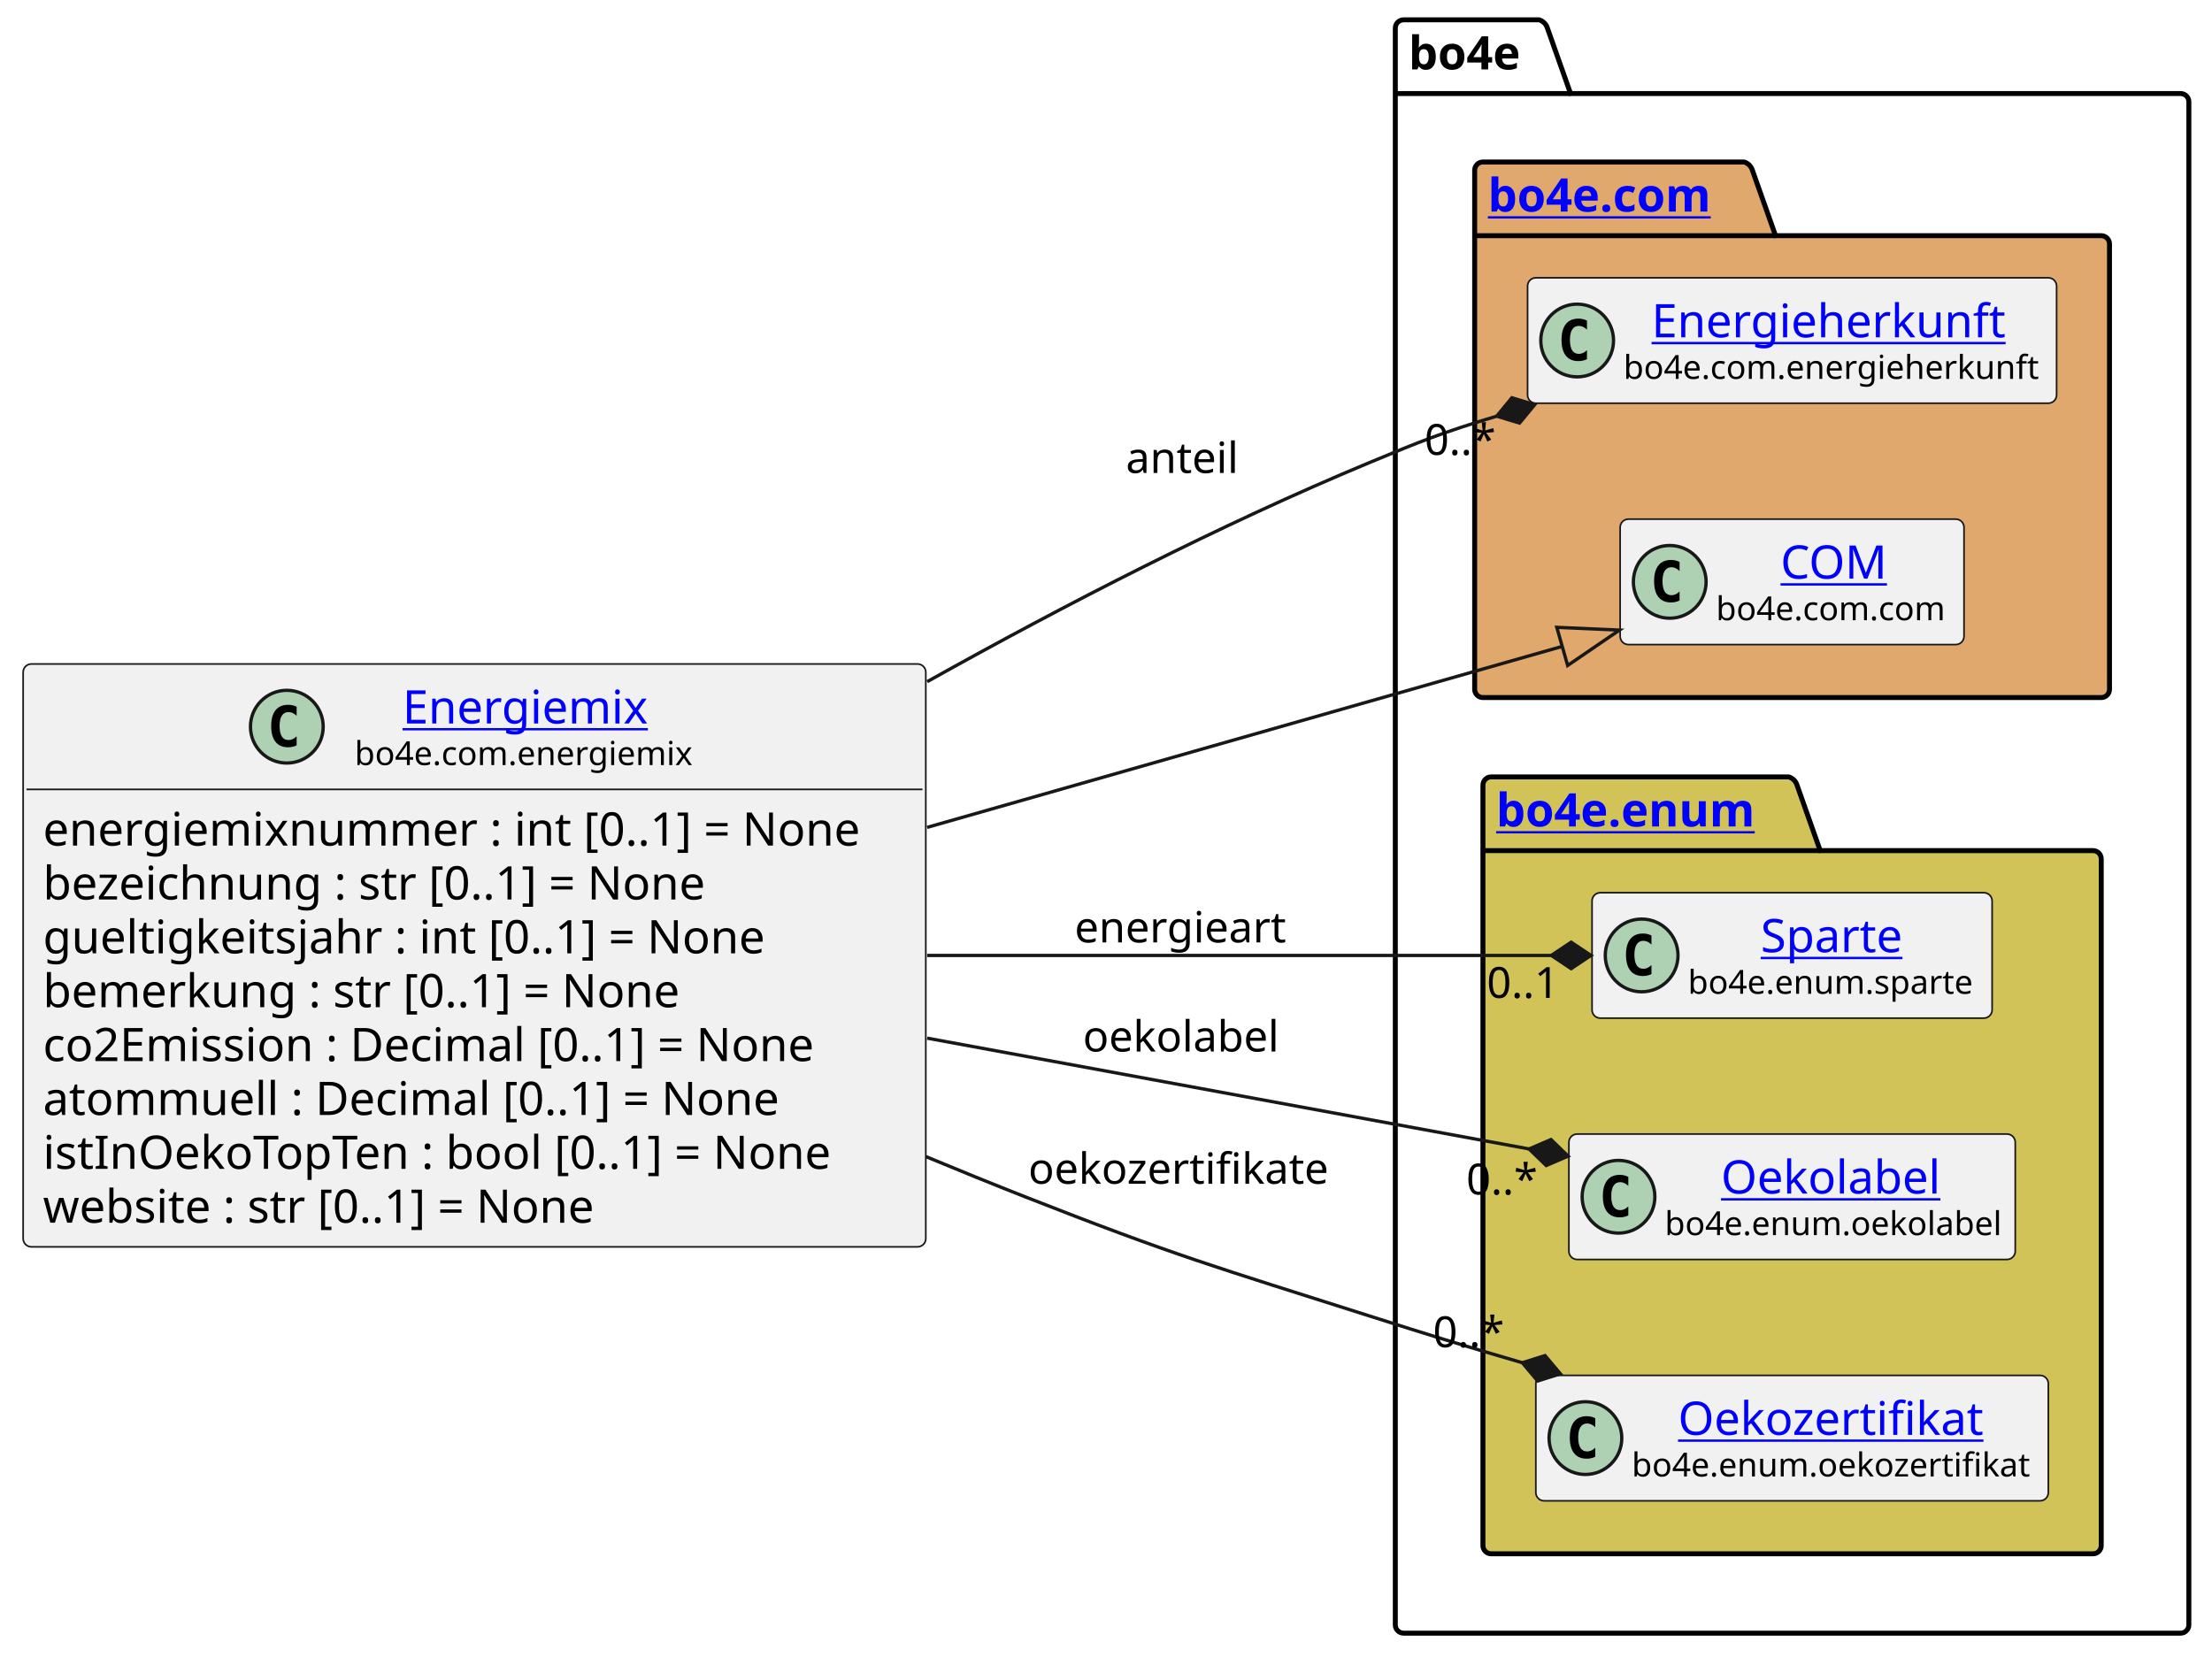
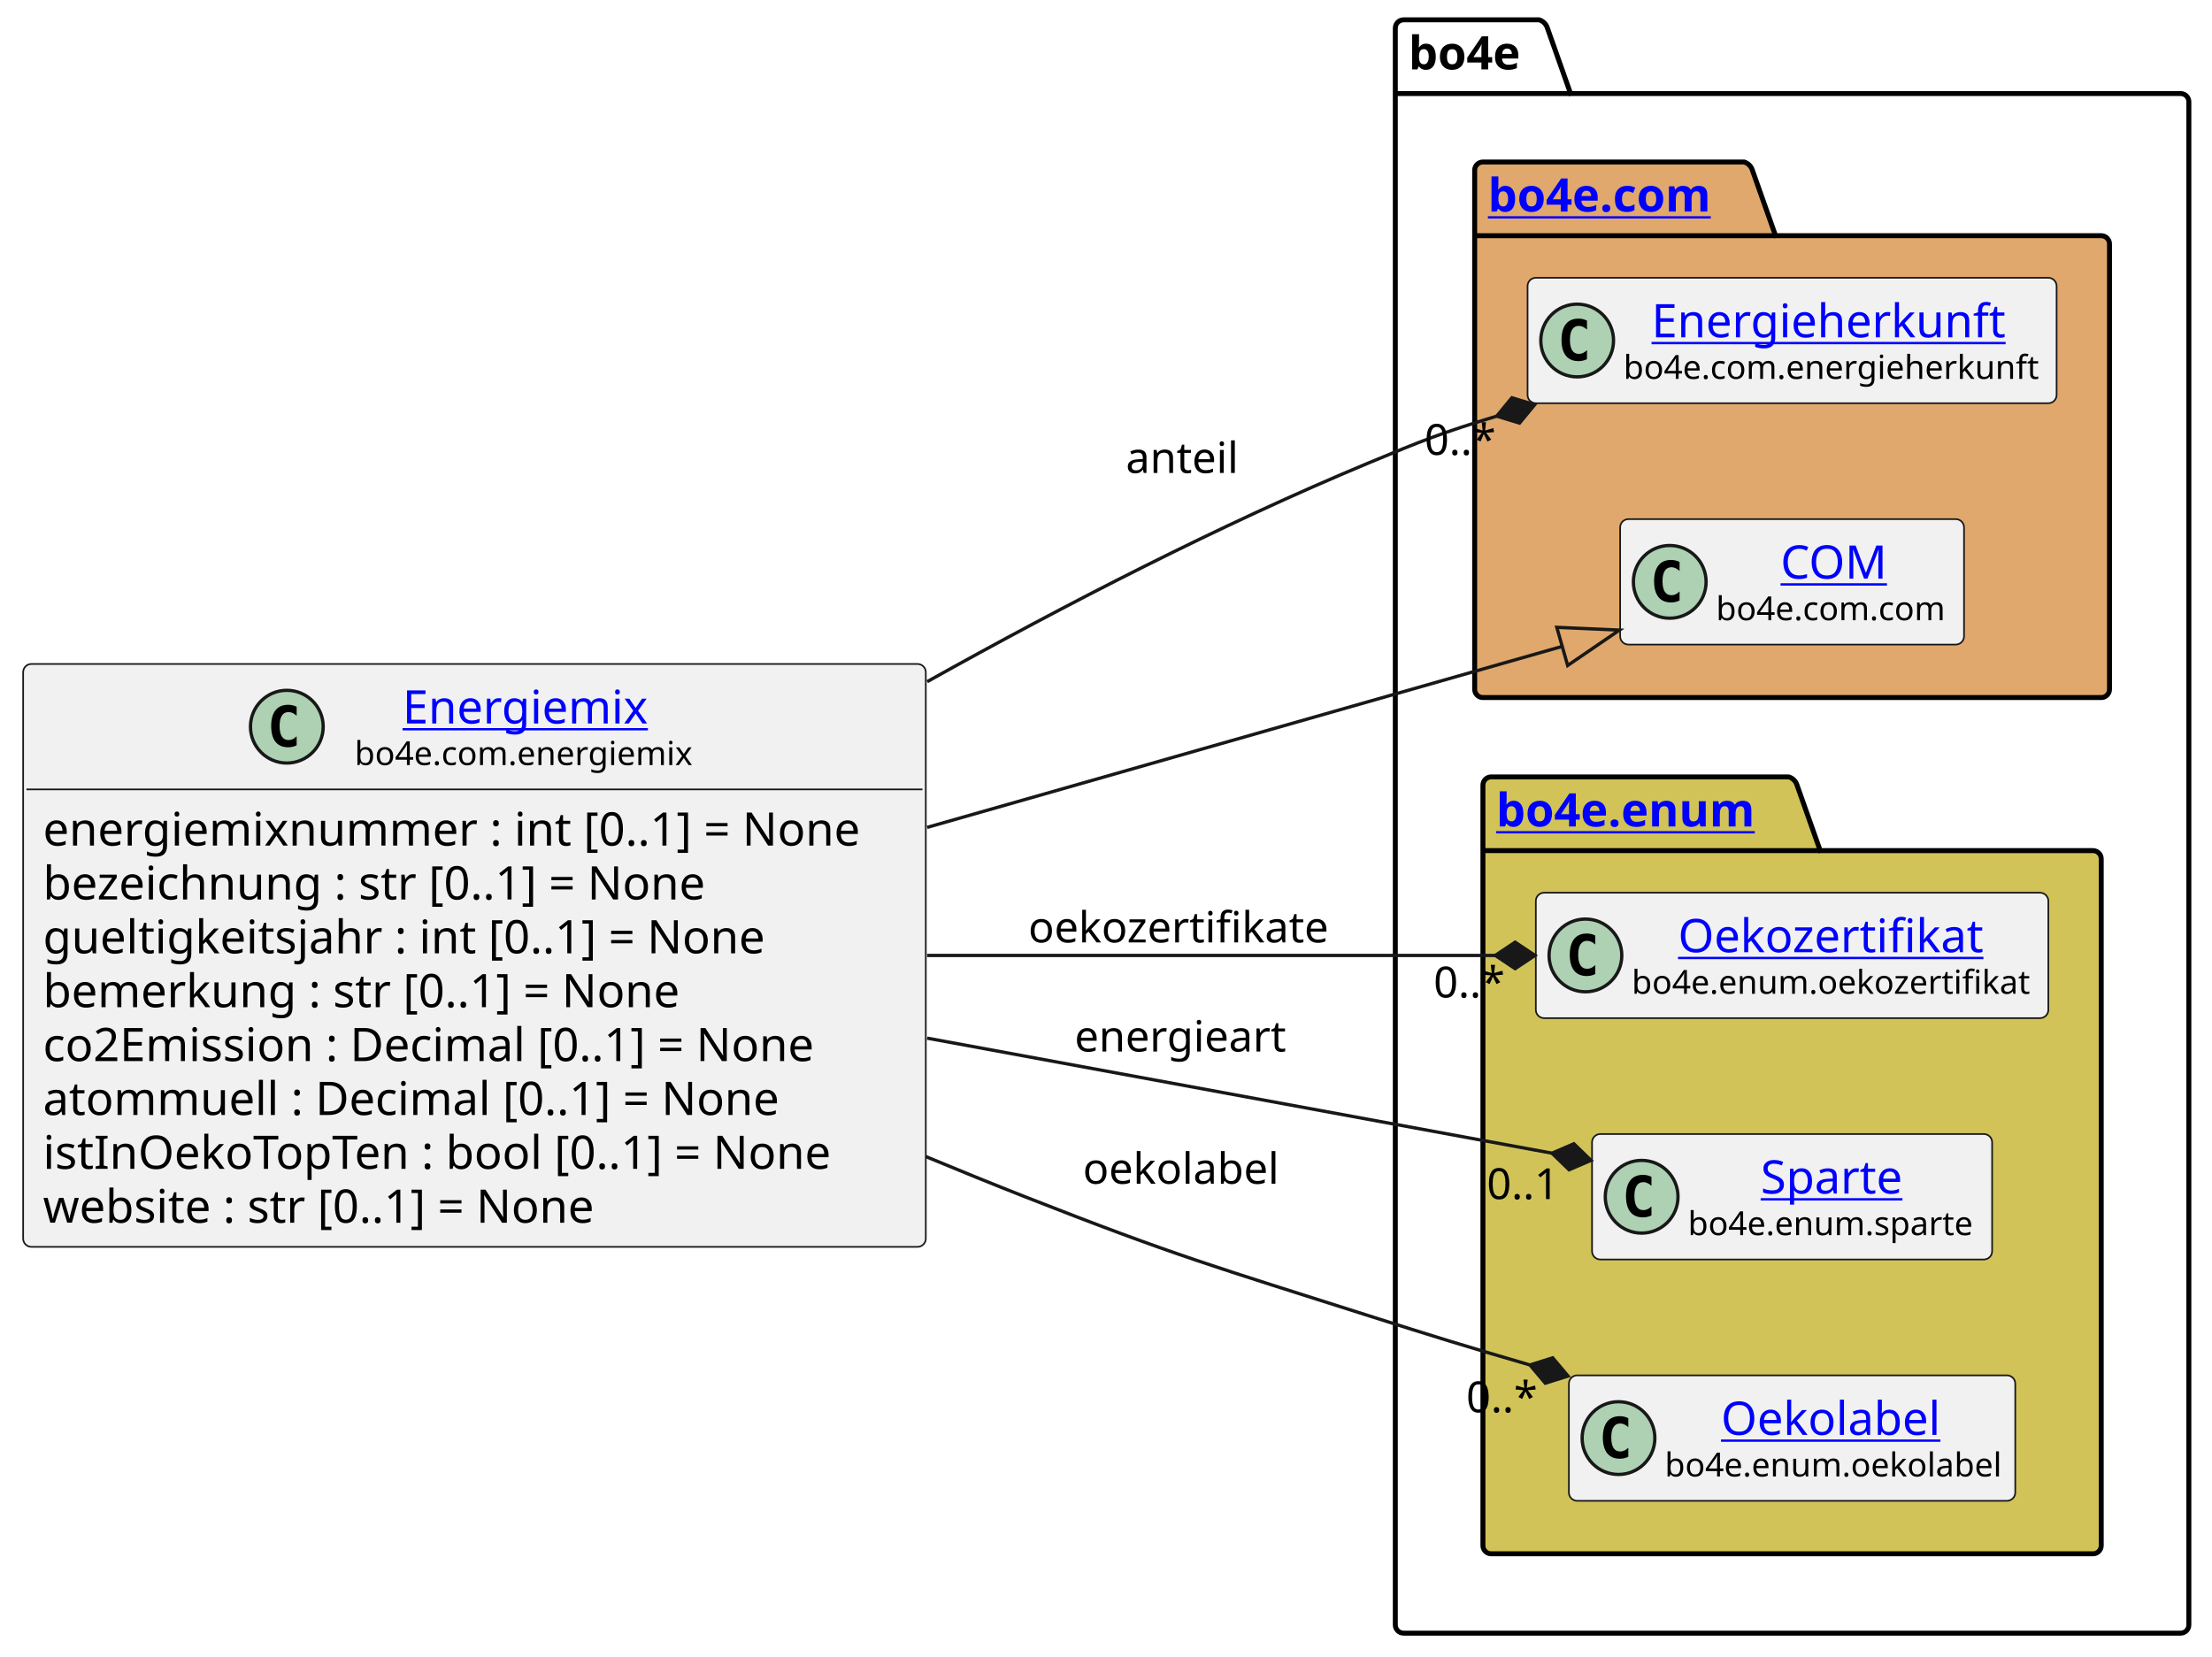
<svg xmlns="http://www.w3.org/2000/svg" xmlns:xlink="http://www.w3.org/1999/xlink" contentStyleType="text/css" height="501px" preserveAspectRatio="none" style="width:669px;height:501px;background:#FFFFFF;" version="1.1" viewBox="0 0 669 501" width="669px" zoomAndPan="magnify">
  <defs />
  <g>
    <g id="cluster_bo4e">
      <path d="M424.5,6 L465.5,6 A3.75,3.75 0 0 1 468,8.5 L475,28.297 L659.5,28.297 A2.5,2.5 0 0 1 662,30.797 L662,491.5 A2.5,2.5 0 0 1 659.5,494 L424.5,494 A2.5,2.5 0 0 1 422,491.5 L422,8.5 A2.5,2.5 0 0 1 424.5,6 " fill="none" style="stroke:#000000;stroke-width:1.5;" />
      <line style="stroke:#000000;stroke-width:1.5;" x1="422" x2="475" y1="28.297" y2="28.297" />
      <text fill="#000000" font-family="sans-serif" font-size="14" font-weight="bold" lengthAdjust="spacing" textLength="40" x="426" y="20.995">bo4e</text>
    </g>
    <g id="cluster_com">
      <path d="M448.5,49 L527.5,49 A3.75,3.75 0 0 1 530,51.5 L537,71.297 L635.5,71.297 A2.5,2.5 0 0 1 638,73.797 L638,208.5 A2.5,2.5 0 0 1 635.5,211 L448.5,211 A2.5,2.5 0 0 1 446,208.5 L446,51.5 A2.5,2.5 0 0 1 448.5,49 " fill="#E0A86C" style="stroke:#000000;stroke-width:1.5;" />
      <line style="stroke:#000000;stroke-width:1.5;" x1="446" x2="537" y1="71.297" y2="71.297" />
      <a href="https://bo4e.github.io/BO4E-python/latest/api/bo4e.com.html" target="_top" title="https://bo4e.github.io/BO4E-python/latest/api/bo4e.com.html" xlink:actuate="onRequest" xlink:href="https://bo4e.github.io/BO4E-python/latest/api/bo4e.com.html" xlink:show="new" xlink:title="https://bo4e.github.io/BO4E-python/latest/api/bo4e.com.html" xlink:type="simple">
        <text fill="#0000FF" font-family="sans-serif" font-size="14" font-weight="bold" lengthAdjust="spacing" text-decoration="underline" textLength="78" x="450" y="63.995">bo4e.com</text>
      </a>
    </g>
    <g id="cluster_enum">
      <path d="M451,235 L541,235 A3.75,3.75 0 0 1 543.5,237.5 L550.5,257.297 L633,257.297 A2.5,2.5 0 0 1 635.5,259.797 L635.5,467.5 A2.5,2.5 0 0 1 633,470 L451,470 A2.5,2.5 0 0 1 448.5,467.5 L448.5,237.5 A2.5,2.5 0 0 1 451,235 " fill="#D1C358" style="stroke:#000000;stroke-width:1.5;" />
      <line style="stroke:#000000;stroke-width:1.5;" x1="448.5" x2="550.5" y1="257.297" y2="257.297" />
      <a href="https://bo4e.github.io/BO4E-python/latest/api/bo4e.enum.html" target="_top" title="https://bo4e.github.io/BO4E-python/latest/api/bo4e.enum.html" xlink:actuate="onRequest" xlink:href="https://bo4e.github.io/BO4E-python/latest/api/bo4e.enum.html" xlink:show="new" xlink:title="https://bo4e.github.io/BO4E-python/latest/api/bo4e.enum.html" xlink:type="simple">
        <text fill="#0000FF" font-family="sans-serif" font-size="14" font-weight="bold" lengthAdjust="spacing" text-decoration="underline" textLength="89" x="452.5" y="249.995">bo4e.enum</text>
      </a>
    </g>
    <g id="elem_Energieherkunft">
      <rect codeLine="15" fill="#F1F1F1" height="37.938" id="Energieherkunft" rx="2.5" ry="2.5" style="stroke:#181818;stroke-width:0.5;" width="160" x="462" y="84.03" />
      <ellipse cx="477" cy="102.999" fill="#ADD1B2" rx="11" ry="11" style="stroke:#181818;stroke-width:1.0;" />
      <path d="M479.969,108.639 Q479.391,108.936 478.75,109.077 Q478.109,109.233 477.406,109.233 Q474.906,109.233 473.578,107.593 Q472.266,105.936 472.266,102.811 Q472.266,99.686 473.578,98.03 Q474.906,96.374 477.406,96.374 Q478.109,96.374 478.75,96.53 Q479.406,96.686 479.969,96.983 L479.969,99.702 Q479.344,99.124 478.75,98.858 Q478.156,98.577 477.531,98.577 Q476.188,98.577 475.5,99.655 Q474.812,100.718 474.812,102.811 Q474.812,104.905 475.5,105.983 Q476.188,107.046 477.531,107.046 Q478.156,107.046 478.75,106.78 Q479.344,106.499 479.969,105.921 L479.969,108.639 Z " fill="#000000" />
      <a href="https://bo4e.github.io/BO4E-python/latest/api/bo4e.com.html#bo4e.com.energieherkunft.Energieherkunft" target="_top" title="https://bo4e.github.io/BO4E-python/latest/api/bo4e.com.html#bo4e.com.energieherkunft.Energieherkunft" xlink:actuate="onRequest" xlink:href="https://bo4e.github.io/BO4E-python/latest/api/bo4e.com.html#bo4e.com.energieherkunft.Energieherkunft" xlink:show="new" xlink:title="https://bo4e.github.io/BO4E-python/latest/api/bo4e.com.html#bo4e.com.energieherkunft.Energieherkunft" xlink:type="simple">
        <text fill="#0000FF" font-family="sans-serif" font-size="14" lengthAdjust="spacing" text-decoration="underline" textLength="111" x="499.5" y="102.025">Energieherkunft</text>
      </a>
      <text fill="#000000" font-family="sans-serif" font-size="10" lengthAdjust="spacing" textLength="128" x="491" y="114.609">bo4e.com.energieherkunft</text>
    </g>
    <g id="elem_COM">
      <rect codeLine="16" fill="#F1F1F1" height="37.938" id="COM" rx="2.5" ry="2.5" style="stroke:#181818;stroke-width:0.5;" width="104" x="490" y="157.03" />
      <ellipse cx="505" cy="175.999" fill="#ADD1B2" rx="11" ry="11" style="stroke:#181818;stroke-width:1.0;" />
      <path d="M507.969,181.639 Q507.391,181.936 506.75,182.077 Q506.109,182.233 505.406,182.233 Q502.906,182.233 501.578,180.593 Q500.266,178.936 500.266,175.811 Q500.266,172.686 501.578,171.03 Q502.906,169.374 505.406,169.374 Q506.109,169.374 506.75,169.53 Q507.406,169.686 507.969,169.983 L507.969,172.702 Q507.344,172.124 506.75,171.858 Q506.156,171.577 505.531,171.577 Q504.188,171.577 503.5,172.655 Q502.812,173.718 502.812,175.811 Q502.812,177.905 503.5,178.983 Q504.188,180.046 505.531,180.046 Q506.156,180.046 506.75,179.78 Q507.344,179.499 507.969,178.921 L507.969,181.639 Z " fill="#000000" />
      <a href="https://bo4e.github.io/BO4E-python/latest/api/bo4e.com.html#bo4e.com.com.COM" target="_top" title="https://bo4e.github.io/BO4E-python/latest/api/bo4e.com.html#bo4e.com.com.COM" xlink:actuate="onRequest" xlink:href="https://bo4e.github.io/BO4E-python/latest/api/bo4e.com.html#bo4e.com.com.COM" xlink:show="new" xlink:title="https://bo4e.github.io/BO4E-python/latest/api/bo4e.com.html#bo4e.com.com.COM" xlink:type="simple">
        <text fill="#0000FF" font-family="sans-serif" font-size="14" lengthAdjust="spacing" text-decoration="underline" textLength="33" x="538.5" y="175.025">COM</text>
      </a>
      <text fill="#000000" font-family="sans-serif" font-size="10" lengthAdjust="spacing" textLength="72" x="519" y="187.609">bo4e.com.com</text>
    </g>
+     <g id="elem_Oekozertifikat">
+       <rect codeLine="19" fill="#F1F1F1" height="37.938" id="Oekozertifikat" rx="2.5" ry="2.5" style="stroke:#181818;stroke-width:0.5;" width="155" x="464.5" y="270.03" />
+       <ellipse cx="479.5" cy="288.999" fill="#ADD1B2" rx="11" ry="11" style="stroke:#181818;stroke-width:1.0;" />
+       <path d="M482.469,294.639 Q481.891,294.936 481.25,295.077 Q480.609,295.233 479.906,295.233 Q477.406,295.233 476.078,293.592 Q474.766,291.936 474.766,288.811 Q474.766,285.686 476.078,284.03 Q477.406,282.374 479.906,282.374 Q480.609,282.374 481.25,282.53 Q481.906,282.686 482.469,282.983 L482.469,285.702 Q481.844,285.124 481.25,284.858 Q480.656,284.577 480.031,284.577 Q478.688,284.577 478,285.655 Q477.312,286.717 477.312,288.811 Q477.312,290.905 478,291.983 Q478.688,293.046 480.031,293.046 Q480.656,293.046 481.25,292.78 Q481.844,292.499 482.469,291.921 L482.469,294.639 Z " fill="#000000" />
+       <a href="https://bo4e.github.io/BO4E-python/latest/api/bo4e.enum.html#bo4e.enum.oekozertifikat.Oekozertifikat" target="_top" title="https://bo4e.github.io/BO4E-python/latest/api/bo4e.enum.html#bo4e.enum.oekozertifikat.Oekozertifikat" xlink:actuate="onRequest" xlink:href="https://bo4e.github.io/BO4E-python/latest/api/bo4e.enum.html#bo4e.enum.oekozertifikat.Oekozertifikat" xlink:show="new" xlink:title="https://bo4e.github.io/BO4E-python/latest/api/bo4e.enum.html#bo4e.enum.oekozertifikat.Oekozertifikat" xlink:type="simple">
+         <text fill="#0000FF" font-family="sans-serif" font-size="14" lengthAdjust="spacing" text-decoration="underline" textLength="95" x="507.5" y="288.025">Oekozertifikat</text>
+       </a>
+       <text fill="#000000" font-family="sans-serif" font-size="10" lengthAdjust="spacing" textLength="123" x="493.5" y="300.609">bo4e.enum.oekozertifikat</text>
+     </g>
    <g id="elem_Sparte">
-       <rect codeLine="19" fill="#F1F1F1" height="37.938" id="Sparte" rx="2.5" ry="2.5" style="stroke:#181818;stroke-width:0.5;" width="121" x="481.5" y="270.03" />
-       <ellipse cx="496.5" cy="288.999" fill="#ADD1B2" rx="11" ry="11" style="stroke:#181818;stroke-width:1.0;" />
-       <path d="M499.469,294.639 Q498.891,294.936 498.25,295.077 Q497.609,295.233 496.906,295.233 Q494.406,295.233 493.078,293.592 Q491.766,291.936 491.766,288.811 Q491.766,285.686 493.078,284.03 Q494.406,282.374 496.906,282.374 Q497.609,282.374 498.25,282.53 Q498.906,282.686 499.469,282.983 L499.469,285.702 Q498.844,285.124 498.25,284.858 Q497.656,284.577 497.031,284.577 Q495.688,284.577 495,285.655 Q494.312,286.717 494.312,288.811 Q494.312,290.905 495,291.983 Q495.688,293.046 497.031,293.046 Q497.656,293.046 498.25,292.78 Q498.844,292.499 499.469,291.921 L499.469,294.639 Z " fill="#000000" />
+       <rect codeLine="20" fill="#F1F1F1" height="37.938" id="Sparte" rx="2.5" ry="2.5" style="stroke:#181818;stroke-width:0.5;" width="121" x="481.5" y="343.03" />
+       <ellipse cx="496.5" cy="361.999" fill="#ADD1B2" rx="11" ry="11" style="stroke:#181818;stroke-width:1.0;" />
+       <path d="M499.469,367.639 Q498.891,367.936 498.25,368.077 Q497.609,368.233 496.906,368.233 Q494.406,368.233 493.078,366.592 Q491.766,364.936 491.766,361.811 Q491.766,358.686 493.078,357.03 Q494.406,355.374 496.906,355.374 Q497.609,355.374 498.25,355.53 Q498.906,355.686 499.469,355.983 L499.469,358.702 Q498.844,358.124 498.25,357.858 Q497.656,357.577 497.031,357.577 Q495.688,357.577 495,358.655 Q494.312,359.717 494.312,361.811 Q494.312,363.905 495,364.983 Q495.688,366.046 497.031,366.046 Q497.656,366.046 498.25,365.78 Q498.844,365.499 499.469,364.921 L499.469,367.639 Z " fill="#000000" />
      <a href="https://bo4e.github.io/BO4E-python/latest/api/bo4e.enum.html#bo4e.enum.sparte.Sparte" target="_top" title="https://bo4e.github.io/BO4E-python/latest/api/bo4e.enum.html#bo4e.enum.sparte.Sparte" xlink:actuate="onRequest" xlink:href="https://bo4e.github.io/BO4E-python/latest/api/bo4e.enum.html#bo4e.enum.sparte.Sparte" xlink:show="new" xlink:title="https://bo4e.github.io/BO4E-python/latest/api/bo4e.enum.html#bo4e.enum.sparte.Sparte" xlink:type="simple">
-         <text fill="#0000FF" font-family="sans-serif" font-size="14" lengthAdjust="spacing" text-decoration="underline" textLength="45" x="532.5" y="288.025">Sparte</text>
+         <text fill="#0000FF" font-family="sans-serif" font-size="14" lengthAdjust="spacing" text-decoration="underline" textLength="45" x="532.5" y="361.025">Sparte</text>
      </a>
-       <text fill="#000000" font-family="sans-serif" font-size="10" lengthAdjust="spacing" textLength="89" x="510.5" y="300.609">bo4e.enum.sparte</text>
+       <text fill="#000000" font-family="sans-serif" font-size="10" lengthAdjust="spacing" textLength="89" x="510.5" y="373.609">bo4e.enum.sparte</text>
    </g>
    <g id="elem_Oekolabel">
-       <rect codeLine="20" fill="#F1F1F1" height="37.938" id="Oekolabel" rx="2.5" ry="2.5" style="stroke:#181818;stroke-width:0.5;" width="135" x="474.5" y="343.03" />
-       <ellipse cx="489.5" cy="361.999" fill="#ADD1B2" rx="11" ry="11" style="stroke:#181818;stroke-width:1.0;" />
-       <path d="M492.469,367.639 Q491.891,367.936 491.25,368.077 Q490.609,368.233 489.906,368.233 Q487.406,368.233 486.078,366.592 Q484.766,364.936 484.766,361.811 Q484.766,358.686 486.078,357.03 Q487.406,355.374 489.906,355.374 Q490.609,355.374 491.25,355.53 Q491.906,355.686 492.469,355.983 L492.469,358.702 Q491.844,358.124 491.25,357.858 Q490.656,357.577 490.031,357.577 Q488.688,357.577 488,358.655 Q487.312,359.717 487.312,361.811 Q487.312,363.905 488,364.983 Q488.688,366.046 490.031,366.046 Q490.656,366.046 491.25,365.78 Q491.844,365.499 492.469,364.921 L492.469,367.639 Z " fill="#000000" />
+       <rect codeLine="21" fill="#F1F1F1" height="37.938" id="Oekolabel" rx="2.5" ry="2.5" style="stroke:#181818;stroke-width:0.5;" width="135" x="474.5" y="416.03" />
+       <ellipse cx="489.5" cy="434.999" fill="#ADD1B2" rx="11" ry="11" style="stroke:#181818;stroke-width:1.0;" />
+       <path d="M492.469,440.639 Q491.891,440.936 491.25,441.077 Q490.609,441.233 489.906,441.233 Q487.406,441.233 486.078,439.592 Q484.766,437.936 484.766,434.811 Q484.766,431.686 486.078,430.03 Q487.406,428.374 489.906,428.374 Q490.609,428.374 491.25,428.53 Q491.906,428.686 492.469,428.983 L492.469,431.702 Q491.844,431.124 491.25,430.858 Q490.656,430.577 490.031,430.577 Q488.688,430.577 488,431.655 Q487.312,432.717 487.312,434.811 Q487.312,436.905 488,437.983 Q488.688,439.046 490.031,439.046 Q490.656,439.046 491.25,438.78 Q491.844,438.499 492.469,437.921 L492.469,440.639 Z " fill="#000000" />
      <a href="https://bo4e.github.io/BO4E-python/latest/api/bo4e.enum.html#bo4e.enum.oekolabel.Oekolabel" target="_top" title="https://bo4e.github.io/BO4E-python/latest/api/bo4e.enum.html#bo4e.enum.oekolabel.Oekolabel" xlink:actuate="onRequest" xlink:href="https://bo4e.github.io/BO4E-python/latest/api/bo4e.enum.html#bo4e.enum.oekolabel.Oekolabel" xlink:show="new" xlink:title="https://bo4e.github.io/BO4E-python/latest/api/bo4e.enum.html#bo4e.enum.oekolabel.Oekolabel" xlink:type="simple">
-         <text fill="#0000FF" font-family="sans-serif" font-size="14" lengthAdjust="spacing" text-decoration="underline" textLength="69" x="520.5" y="361.025">Oekolabel</text>
+         <text fill="#0000FF" font-family="sans-serif" font-size="14" lengthAdjust="spacing" text-decoration="underline" textLength="69" x="520.5" y="434.025">Oekolabel</text>
      </a>
-       <text fill="#000000" font-family="sans-serif" font-size="10" lengthAdjust="spacing" textLength="103" x="503.5" y="373.609">bo4e.enum.oekolabel</text>
-     </g>
-     <g id="elem_Oekozertifikat">
-       <rect codeLine="21" fill="#F1F1F1" height="37.938" id="Oekozertifikat" rx="2.5" ry="2.5" style="stroke:#181818;stroke-width:0.5;" width="155" x="464.5" y="416.03" />
-       <ellipse cx="479.5" cy="434.999" fill="#ADD1B2" rx="11" ry="11" style="stroke:#181818;stroke-width:1.0;" />
-       <path d="M482.469,440.639 Q481.891,440.936 481.25,441.077 Q480.609,441.233 479.906,441.233 Q477.406,441.233 476.078,439.592 Q474.766,437.936 474.766,434.811 Q474.766,431.686 476.078,430.03 Q477.406,428.374 479.906,428.374 Q480.609,428.374 481.25,428.53 Q481.906,428.686 482.469,428.983 L482.469,431.702 Q481.844,431.124 481.25,430.858 Q480.656,430.577 480.031,430.577 Q478.688,430.577 478,431.655 Q477.312,432.717 477.312,434.811 Q477.312,436.905 478,437.983 Q478.688,439.046 480.031,439.046 Q480.656,439.046 481.25,438.78 Q481.844,438.499 482.469,437.921 L482.469,440.639 Z " fill="#000000" />
-       <a href="https://bo4e.github.io/BO4E-python/latest/api/bo4e.enum.html#bo4e.enum.oekozertifikat.Oekozertifikat" target="_top" title="https://bo4e.github.io/BO4E-python/latest/api/bo4e.enum.html#bo4e.enum.oekozertifikat.Oekozertifikat" xlink:actuate="onRequest" xlink:href="https://bo4e.github.io/BO4E-python/latest/api/bo4e.enum.html#bo4e.enum.oekozertifikat.Oekozertifikat" xlink:show="new" xlink:title="https://bo4e.github.io/BO4E-python/latest/api/bo4e.enum.html#bo4e.enum.oekozertifikat.Oekozertifikat" xlink:type="simple">
-         <text fill="#0000FF" font-family="sans-serif" font-size="14" lengthAdjust="spacing" text-decoration="underline" textLength="95" x="507.5" y="434.025">Oekozertifikat</text>
-       </a>
-       <text fill="#000000" font-family="sans-serif" font-size="10" lengthAdjust="spacing" textLength="123" x="493.5" y="446.609">bo4e.enum.oekozertifikat</text>
+       <text fill="#000000" font-family="sans-serif" font-size="10" lengthAdjust="spacing" textLength="103" x="503.5" y="446.609">bo4e.enum.oekolabel</text>
    </g>
    <g id="elem_Energiemix">
      <rect codeLine="3" fill="#F1F1F1" height="176.312" id="Energiemix" rx="2.5" ry="2.5" style="stroke:#181818;stroke-width:0.5;" width="273" x="7" y="200.84" />
      <ellipse cx="86.75" cy="219.809" fill="#ADD1B2" rx="11" ry="11" style="stroke:#181818;stroke-width:1.0;" />
      <path d="M89.719,225.449 Q89.141,225.746 88.5,225.887 Q87.859,226.043 87.156,226.043 Q84.656,226.043 83.328,224.403 Q82.016,222.746 82.016,219.621 Q82.016,216.496 83.328,214.84 Q84.656,213.184 87.156,213.184 Q87.859,213.184 88.5,213.34 Q89.156,213.496 89.719,213.793 L89.719,216.512 Q89.094,215.934 88.5,215.668 Q87.906,215.387 87.281,215.387 Q85.938,215.387 85.25,216.465 Q84.562,217.528 84.562,219.621 Q84.562,221.715 85.25,222.793 Q85.938,223.856 87.281,223.856 Q87.906,223.856 88.5,223.59 Q89.094,223.309 89.719,222.731 L89.719,225.449 Z " fill="#000000" />
      <a href="https://bo4e.github.io/BO4E-python/latest/api/bo4e.com.html#bo4e.com.energiemix.Energiemix" target="_top" title="https://bo4e.github.io/BO4E-python/latest/api/bo4e.com.html#bo4e.com.energiemix.Energiemix" xlink:actuate="onRequest" xlink:href="https://bo4e.github.io/BO4E-python/latest/api/bo4e.com.html#bo4e.com.energiemix.Energiemix" xlink:show="new" xlink:title="https://bo4e.github.io/BO4E-python/latest/api/bo4e.com.html#bo4e.com.energiemix.Energiemix" xlink:type="simple">
        <text fill="#0000FF" font-family="sans-serif" font-size="14" lengthAdjust="spacing" text-decoration="underline" textLength="76" x="121.75" y="218.835">Energiemix</text>
      </a>
      <text fill="#000000" font-family="sans-serif" font-size="10" lengthAdjust="spacing" textLength="105" x="107.25" y="231.419">bo4e.com.energiemix</text>
      <line style="stroke:#181818;stroke-width:0.5;" x1="8" x2="279" y1="238.778" y2="238.778" />
      <text fill="#000000" font-family="sans-serif" font-size="14" lengthAdjust="spacing" textLength="261" x="13" y="255.773">energiemixnummer : int [0..1] = None</text>
      <text fill="#000000" font-family="sans-serif" font-size="14" lengthAdjust="spacing" textLength="219" x="13" y="272.07">bezeichnung : str [0..1] = None</text>
      <text fill="#000000" font-family="sans-serif" font-size="14" lengthAdjust="spacing" textLength="232" x="13" y="288.366">gueltigkeitsjahr : int [0..1] = None</text>
      <text fill="#000000" font-family="sans-serif" font-size="14" lengthAdjust="spacing" textLength="208" x="13" y="304.663">bemerkung : str [0..1] = None</text>
      <text fill="#000000" font-family="sans-serif" font-size="14" lengthAdjust="spacing" textLength="253" x="13" y="320.96">co2Emission : Decimal [0..1] = None</text>
      <text fill="#000000" font-family="sans-serif" font-size="14" lengthAdjust="spacing" textLength="237" x="13" y="337.257">atommuell : Decimal [0..1] = None</text>
      <text fill="#000000" font-family="sans-serif" font-size="14" lengthAdjust="spacing" textLength="259" x="13" y="353.554">istInOekoTopTen : bool [0..1] = None</text>
      <text fill="#000000" font-family="sans-serif" font-size="14" lengthAdjust="spacing" textLength="182" x="13" y="369.851">website : str [0..1] = None</text>
    </g>
    <g id="link_Energiemix_COM">
      <path codeLine="24" d="M280.4,250.27 C352.58,229.7 419.74,210.566 472.48,195.526 " fill="none" id="Energiemix-to-COM" style="stroke:#181818;stroke-width:1.0;" />
      <polygon fill="none" points="489.79,190.59,470.835,189.756,474.125,201.296,489.79,190.59" style="stroke:#181818;stroke-width:1.0;" />
    </g>
    <g id="link_Energiemix_Sparte">
-       <path codeLine="25" d="M280.4,289 C348.77,289 416.16,289 469.18,289 " fill="none" id="Energiemix-to-Sparte" style="stroke:#181818;stroke-width:1.0;" />
-       <polygon fill="#181818" points="481.18,289,475.18,285,469.18,289,475.18,293,481.18,289" style="stroke:#181818;stroke-width:1.0;" />
-       <text fill="#000000" font-family="sans-serif" font-size="13" lengthAdjust="spacing" textLength="66" x="325" y="285.067">energieart</text>
-       <text fill="#000000" font-family="sans-serif" font-size="13" lengthAdjust="spacing" textLength="24" x="449.67" y="301.847">0..1</text>
+       <path codeLine="25" d="M280.4,314.02 C348.77,326.61 416.358,339.058 469.378,348.817 " fill="none" id="Energiemix-to-Sparte" style="stroke:#181818;stroke-width:1.0;" />
+       <polygon fill="#181818" points="481.18,350.99,476.003,345.97,469.378,348.817,474.555,353.838,481.18,350.99" style="stroke:#181818;stroke-width:1.0;" />
+       <text fill="#000000" font-family="sans-serif" font-size="13" lengthAdjust="spacing" textLength="66" x="325" y="318.067">energieart</text>
+       <text fill="#000000" font-family="sans-serif" font-size="13" lengthAdjust="spacing" textLength="24" x="449.67" y="362.702">0..1</text>
    </g>
    <g id="link_Energiemix_Energieherkunft">
      <path codeLine="26" d="M280.42,206.19 C322.3,182.79 369.2,158.64 414,140 C429.9,133.38 435.902,130.936 452.672,125.876 " fill="none" id="Energiemix-to-Energieherkunft" style="stroke:#181818;stroke-width:1.0;" />
      <polygon fill="#181818" points="464.16,122.41,457.26,120.314,452.672,125.876,459.571,127.973,464.16,122.41" style="stroke:#181818;stroke-width:1.0;" />
      <text fill="#000000" font-family="sans-serif" font-size="13" lengthAdjust="spacing" textLength="35" x="340.5" y="143.067">anteil</text>
      <text fill="#000000" font-family="sans-serif" font-size="13" lengthAdjust="spacing" textLength="23" x="430.83" y="137.596">0..*</text>
    </g>
    <g id="link_Energiemix_Oekozertifikat">
-       <path codeLine="27" d="M280.05,349.86 C290.15,354.06 300.21,358.15 310,362 C355.53,379.89 367.39,383.15 414,398 C432.71,403.96 441.569,406.713 460.409,412.203 " fill="none" id="Energiemix-to-Oekozertifikat" style="stroke:#181818;stroke-width:1.0;" />
-       <polygon fill="#181818" points="471.93,415.56,467.289,410.041,460.409,412.203,465.05,417.722,471.93,415.56" style="stroke:#181818;stroke-width:1.0;" />
-       <text fill="#000000" font-family="sans-serif" font-size="13" lengthAdjust="spacing" textLength="94" x="311" y="358.067">oekozertifikate</text>
-       <text fill="#000000" font-family="sans-serif" font-size="13" lengthAdjust="spacing" textLength="23" x="433.381" y="407.504">0..*</text>
+       <path codeLine="27" d="M280.4,289 C341.82,289 400.14,289 452.24,289 " fill="none" id="Energiemix-to-Oekozertifikat" style="stroke:#181818;stroke-width:1.0;" />
+       <polygon fill="#181818" points="464.24,289,458.24,285,452.24,289,458.24,293,464.24,289" style="stroke:#181818;stroke-width:1.0;" />
+       <text fill="#000000" font-family="sans-serif" font-size="13" lengthAdjust="spacing" textLength="94" x="311" y="285.067">oekozertifikate</text>
+       <text fill="#000000" font-family="sans-serif" font-size="13" lengthAdjust="spacing" textLength="23" x="433.569" y="301.717">0..*</text>
    </g>
    <g id="link_Energiemix_Oekolabel">
-       <path codeLine="28" d="M280.4,314.02 C345.86,326.07 409.618,337.807 462.458,347.537 " fill="none" id="Energiemix-to-Oekolabel" style="stroke:#181818;stroke-width:1.0;" />
-       <polygon fill="#181818" points="474.26,349.71,469.084,344.69,462.458,347.537,467.635,352.557,474.26,349.71" style="stroke:#181818;stroke-width:1.0;" />
-       <text fill="#000000" font-family="sans-serif" font-size="13" lengthAdjust="spacing" textLength="61" x="327.5" y="318.067">oekolabel</text>
-       <text fill="#000000" font-family="sans-serif" font-size="13" lengthAdjust="spacing" textLength="23" x="443.46" y="361.312">0..*</text>
+       <path codeLine="28" d="M280.05,349.86 C290.15,354.06 300.21,358.15 310,362 C355.53,379.89 367.39,383.15 414,398 C433.48,404.2 443.237,407.222 462.717,412.882 " fill="none" id="Energiemix-to-Oekolabel" style="stroke:#181818;stroke-width:1.0;" />
+       <polygon fill="#181818" points="474.24,416.23,469.594,410.715,462.717,412.882,467.362,418.397,474.24,416.23" style="stroke:#181818;stroke-width:1.0;" />
+       <text fill="#000000" font-family="sans-serif" font-size="13" lengthAdjust="spacing" textLength="61" x="327.5" y="358.067">oekolabel</text>
+       <text fill="#000000" font-family="sans-serif" font-size="13" lengthAdjust="spacing" textLength="23" x="443.438" y="427.194">0..*</text>
    </g>
  </g>
</svg>
